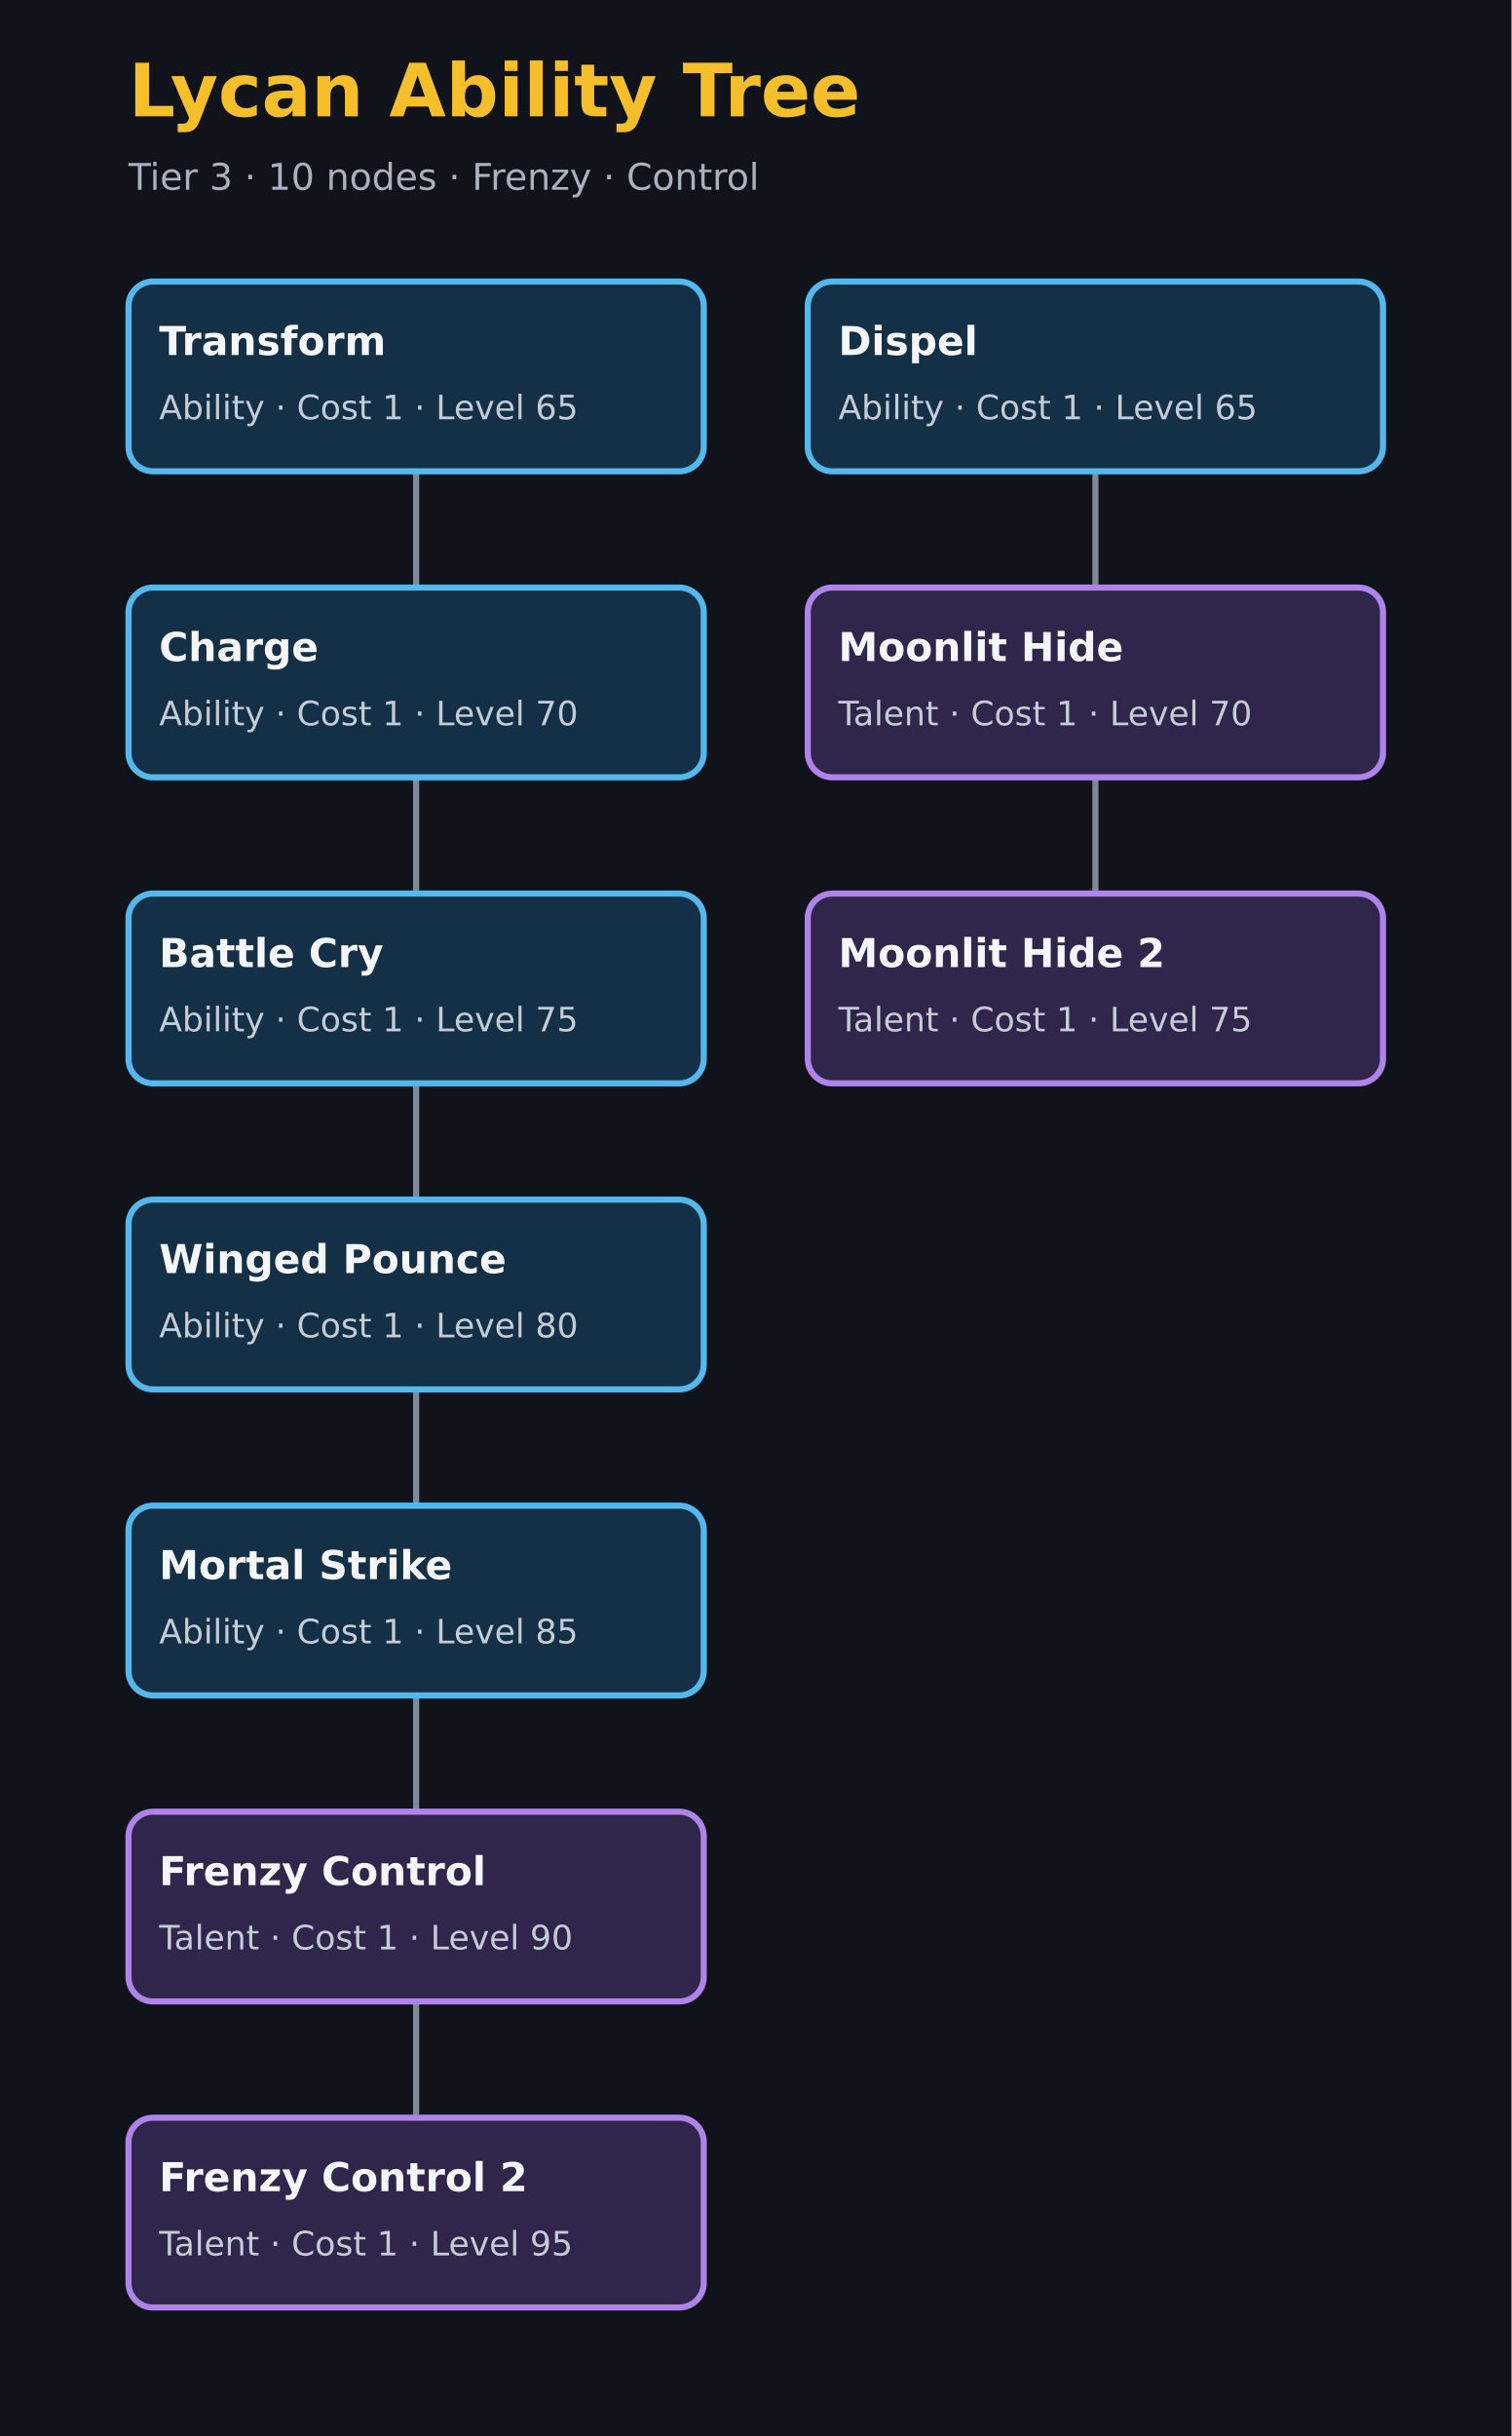
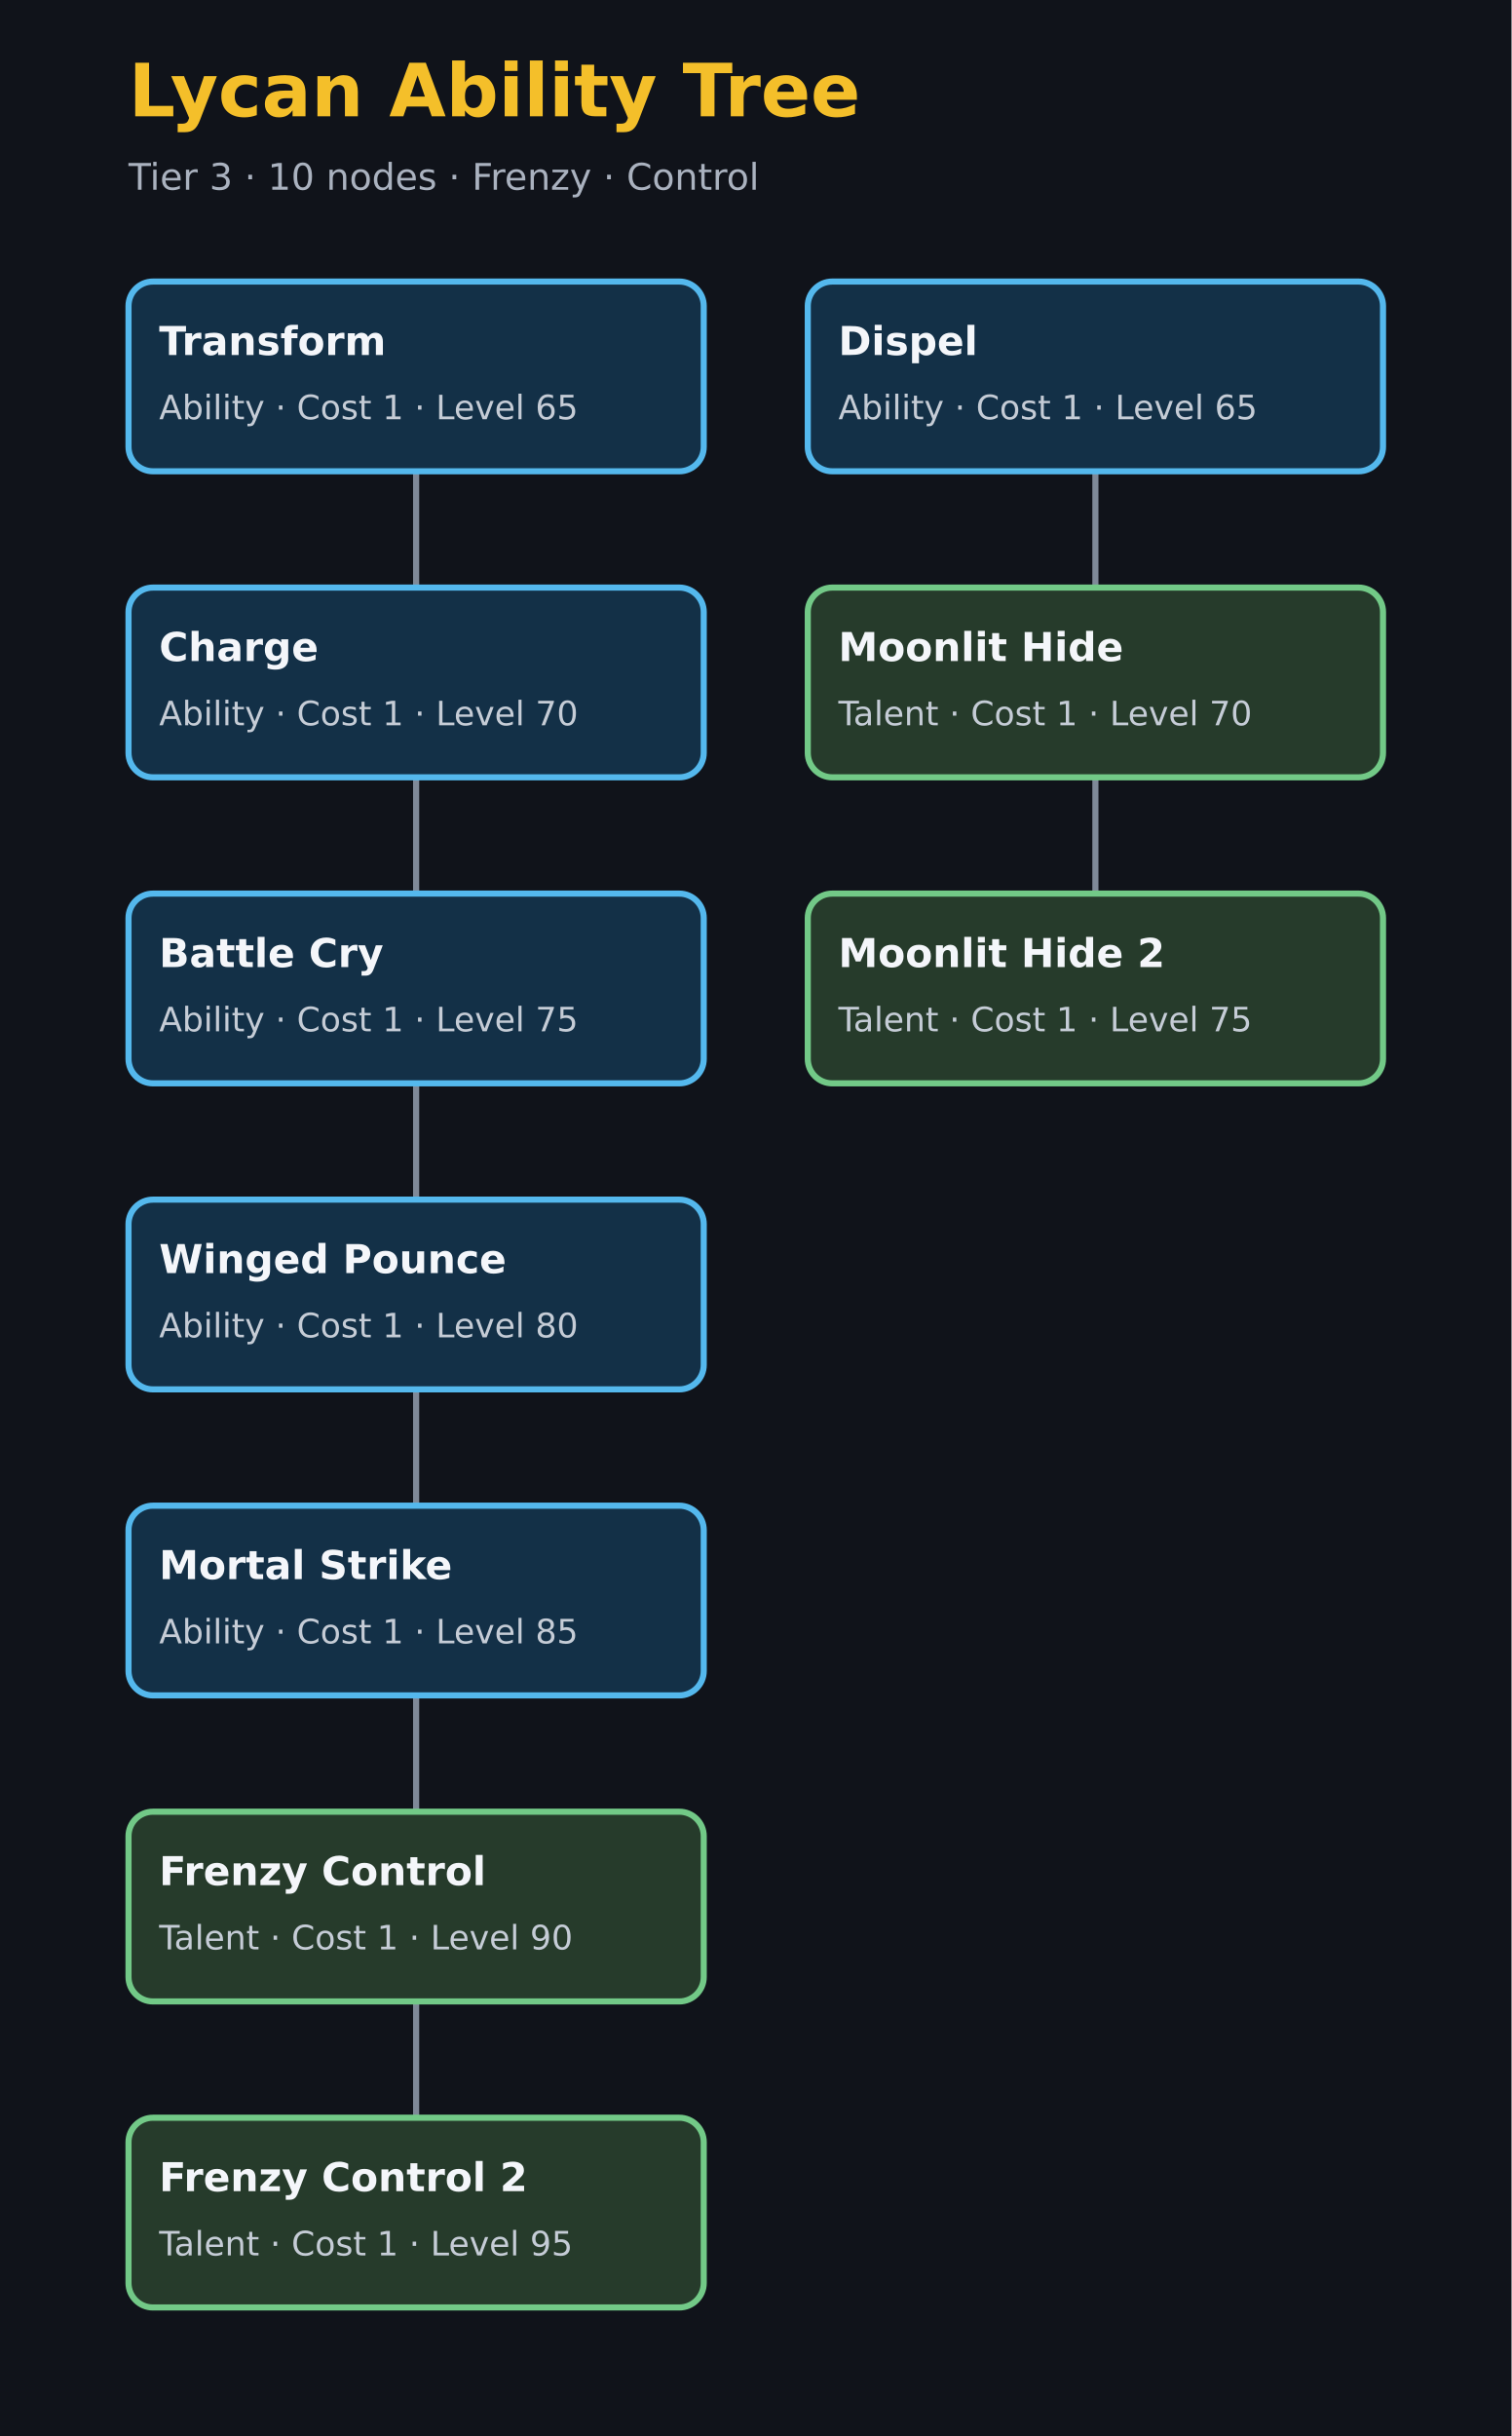
<svg xmlns="http://www.w3.org/2000/svg" width="494" height="796" viewBox="0 0 494 796">
  <style>
text{font-family:DejaVu Sans,Arial,sans-serif}
.title{fill:#f4bf2a;font-size:24px;font-weight:700}
.meta{fill:#aab2bf;font-size:12px}
.name{fill:#f4f6fa;font-size:13px;font-weight:700}
.detail{fill:#c5ccd6;font-size:11px}
.edge{fill:none;stroke:#7f8998;stroke-width:2}
</style>
  <rect width="494" height="796" fill="#10131a" />
  <text class="title" x="42" y="38">Lycan Ability Tree</text>
  <text class="meta" x="42" y="62">Tier 3 · 10 nodes · Frenzy · Control</text>
  <path class="edge" d="M 136.0 123.0 V 173.0 H 136.0 V 223.0" />
  <path class="edge" d="M 136.0 223.0 V 273.0 H 136.0 V 323.0" />
  <path class="edge" d="M 136.0 323.0 V 373.0 H 136.0 V 423.0" />
  <path class="edge" d="M 136.0 423.0 V 473.0 H 136.0 V 523.0" />
  <path class="edge" d="M 136.0 523.0 V 573.0 H 136.0 V 623.0" />
  <path class="edge" d="M 358.0 123.0 V 173.0 H 358.0 V 223.0" />
  <path class="edge" d="M 136.0 623.0 V 673.0 H 136.0 V 723.0" />
  <path class="edge" d="M 358.0 223.0 V 273.0 H 358.0 V 323.0" />
  <rect x="42.0" y="92.0" width="188" height="62" rx="8" fill="#133047" stroke="#54b8ed" stroke-width="2" />
  <text class="name" x="52.0" y="116.0">Transform</text>
  <text class="detail" x="52.0" y="137.0">Ability · Cost 1 · Level 65</text>
  <rect x="264.0" y="92.0" width="188" height="62" rx="8" fill="#133047" stroke="#54b8ed" stroke-width="2" />
  <text class="name" x="274.0" y="116.0">Dispel</text>
  <text class="detail" x="274.0" y="137.0">Ability · Cost 1 · Level 65</text>
  <rect x="42.0" y="192.0" width="188" height="62" rx="8" fill="#133047" stroke="#54b8ed" stroke-width="2" />
  <text class="name" x="52.0" y="216.0">Charge</text>
  <text class="detail" x="52.0" y="237.0">Ability · Cost 1 · Level 70</text>
  <rect x="42.0" y="292.0" width="188" height="62" rx="8" fill="#133047" stroke="#54b8ed" stroke-width="2" />
  <text class="name" x="52.0" y="316.0">Battle Cry</text>
  <text class="detail" x="52.0" y="337.0">Ability · Cost 1 · Level 75</text>
  <rect x="42.0" y="392.0" width="188" height="62" rx="8" fill="#133047" stroke="#54b8ed" stroke-width="2" />
  <text class="name" x="52.0" y="416.0">Winged Pounce</text>
  <text class="detail" x="52.0" y="437.0">Ability · Cost 1 · Level 80</text>
  <rect x="42.0" y="492.0" width="188" height="62" rx="8" fill="#133047" stroke="#54b8ed" stroke-width="2" />
  <text class="name" x="52.0" y="516.0">Mortal Strike</text>
  <text class="detail" x="52.0" y="537.0">Ability · Cost 1 · Level 85</text>
-   <rect x="42.0" y="592.0" width="188" height="62" rx="8" fill="#30254a" stroke="#ae84e8" stroke-width="2" />
+   <rect x="42.0" y="592.0" width="188" height="62" rx="8" fill="#263b2b" stroke="#72c987" stroke-width="2" />
  <text class="name" x="52.0" y="616.0">Frenzy Control</text>
  <text class="detail" x="52.0" y="637.0">Talent · Cost 1 · Level 90</text>
-   <rect x="264.0" y="192.0" width="188" height="62" rx="8" fill="#30254a" stroke="#ae84e8" stroke-width="2" />
+   <rect x="264.0" y="192.0" width="188" height="62" rx="8" fill="#263b2b" stroke="#72c987" stroke-width="2" />
  <text class="name" x="274.0" y="216.0">Moonlit Hide</text>
  <text class="detail" x="274.0" y="237.0">Talent · Cost 1 · Level 70</text>
-   <rect x="42.0" y="692.0" width="188" height="62" rx="8" fill="#30254a" stroke="#ae84e8" stroke-width="2" />
+   <rect x="42.0" y="692.0" width="188" height="62" rx="8" fill="#263b2b" stroke="#72c987" stroke-width="2" />
  <text class="name" x="52.0" y="716.0">Frenzy Control 2</text>
  <text class="detail" x="52.0" y="737.0">Talent · Cost 1 · Level 95</text>
-   <rect x="264.0" y="292.0" width="188" height="62" rx="8" fill="#30254a" stroke="#ae84e8" stroke-width="2" />
+   <rect x="264.0" y="292.0" width="188" height="62" rx="8" fill="#263b2b" stroke="#72c987" stroke-width="2" />
  <text class="name" x="274.0" y="316.0">Moonlit Hide 2</text>
  <text class="detail" x="274.0" y="337.0">Talent · Cost 1 · Level 75</text>
</svg>
